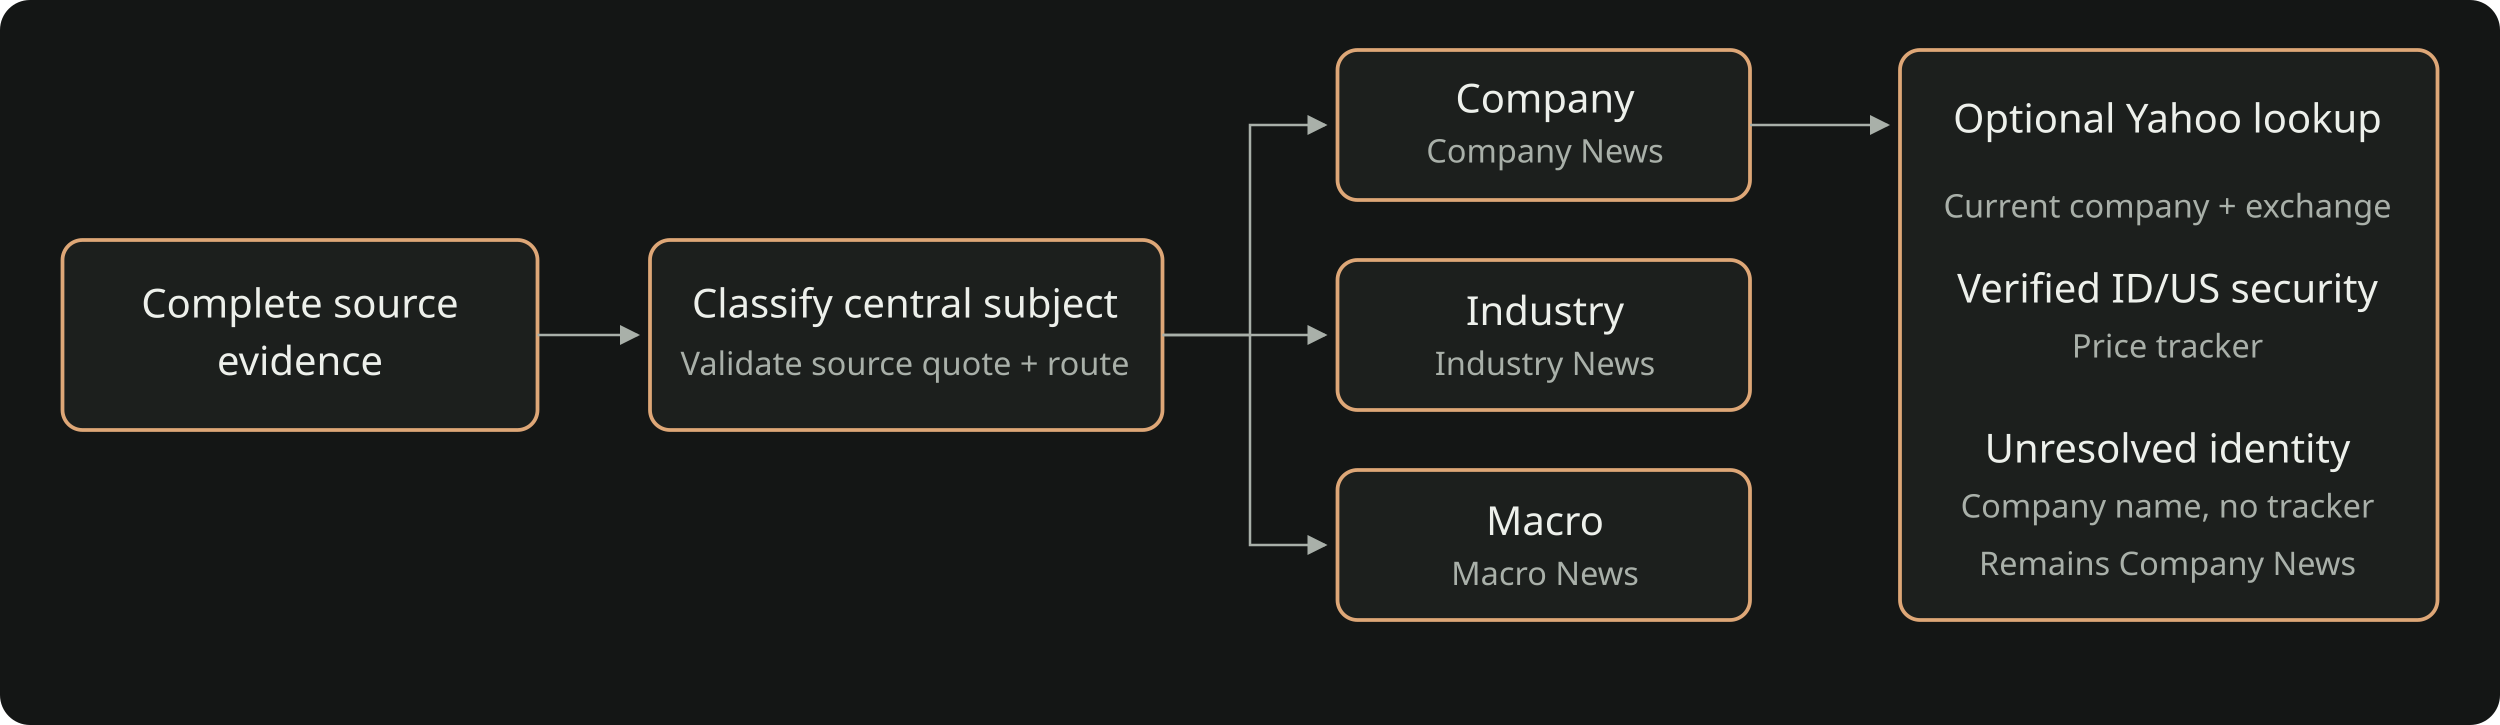
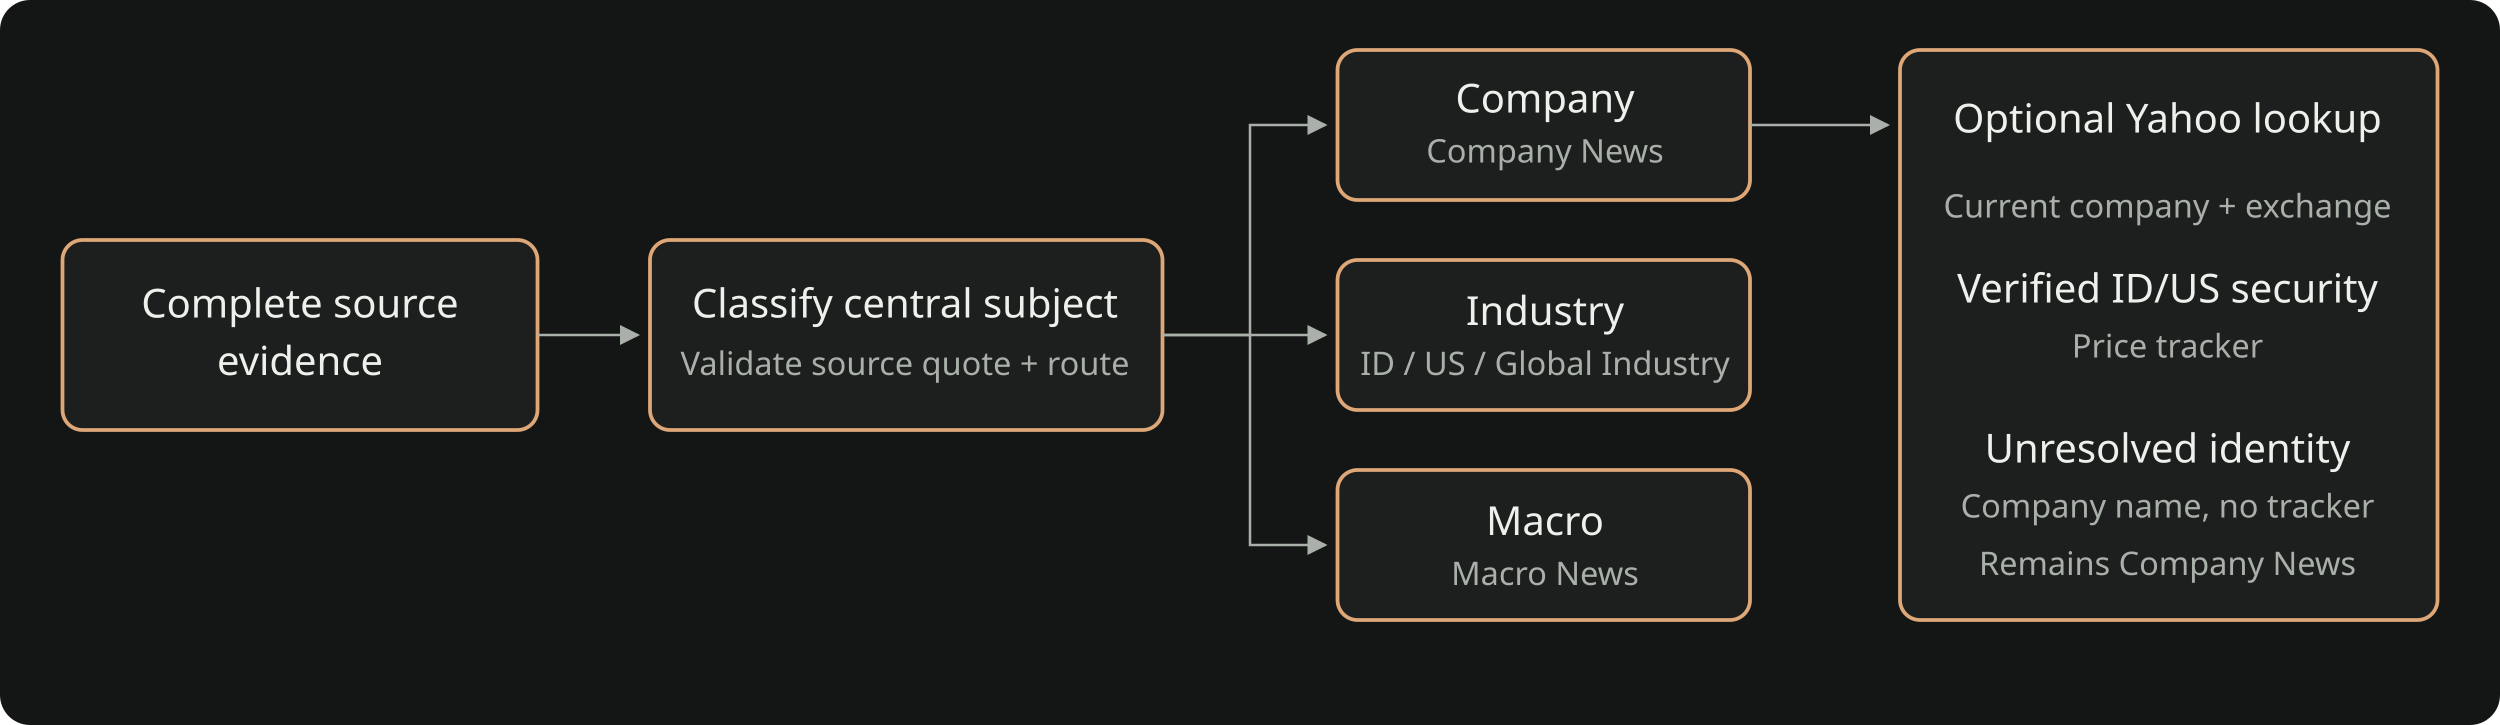
<svg xmlns="http://www.w3.org/2000/svg" viewBox="0 0 1000 290" role="img" aria-labelledby="title desc">
  <defs>
    <marker id="arrow" markerWidth="8" markerHeight="8" refX="7" refY="4" orient="auto">
      <path d="M0 0L8 4L0 8" fill="#a9b0a9" />
    </marker>
  </defs>
  <rect width="1000" height="290" rx="12" fill="#141615" />
  <g fill="#1c1f1d" stroke="#dea777" stroke-width="1.5">
    <rect x="25" y="96" width="190" height="76" rx="8" />
    <rect x="260" y="96" width="205" height="76" rx="8" />
    <rect x="535" y="20" width="165" height="60" rx="8" />
    <rect x="535" y="104" width="165" height="60" rx="8" />
    <rect x="535" y="188" width="165" height="60" rx="8" />
    <rect x="760" y="20" width="215" height="228" rx="8" />
  </g>
  <g stroke="#a9b0a9" fill="none" marker-end="url(#arrow)">
    <path d="M215 134H255" />
    <path d="M465 134H500V50H530" />
    <path d="M465 134H530" />
    <path d="M500 134V218H530" />
    <path d="M700 50H755" />
  </g>
  <g font-family="sans-serif" fill="#edf0eb" font-size="16" text-anchor="middle">
    <text x="120" y="127">Complete source</text>
    <text x="120" y="150">evidence</text>
    <text x="362" y="127">Classify central subject</text>
    <text x="362" y="150" fill="#a9b0a9" font-size="13">Validate source quote + route</text>
    <text x="618" y="45">Company</text>
    <text x="618" y="65" fill="#a9b0a9" font-size="13">Company News</text>
    <text x="618" y="130">Industry</text>
-     <text x="618" y="150" fill="#a9b0a9" font-size="13">Industry News</text>
+     <text x="618" y="150" fill="#a9b0a9" font-size="13">ID / US / Global Industry</text>
    <text x="618" y="214">Macro</text>
    <text x="618" y="234" fill="#a9b0a9" font-size="13">Macro News</text>
    <text x="867" y="53">Optional Yahoo lookup</text>
    <text x="867" y="87" fill="#a9b0a9" font-size="13">Current company + exchange</text>
    <text x="867" y="121">Verified ID/US security</text>
    <text x="867" y="143" fill="#a9b0a9" font-size="13">Price tracker</text>
    <text x="867" y="185">Unresolved identity</text>
    <text x="867" y="207" fill="#a9b0a9" font-size="13">Company name, no tracker</text>
    <text x="867" y="230" fill="#a9b0a9" font-size="13">Remains Company News</text>
  </g>
</svg>
